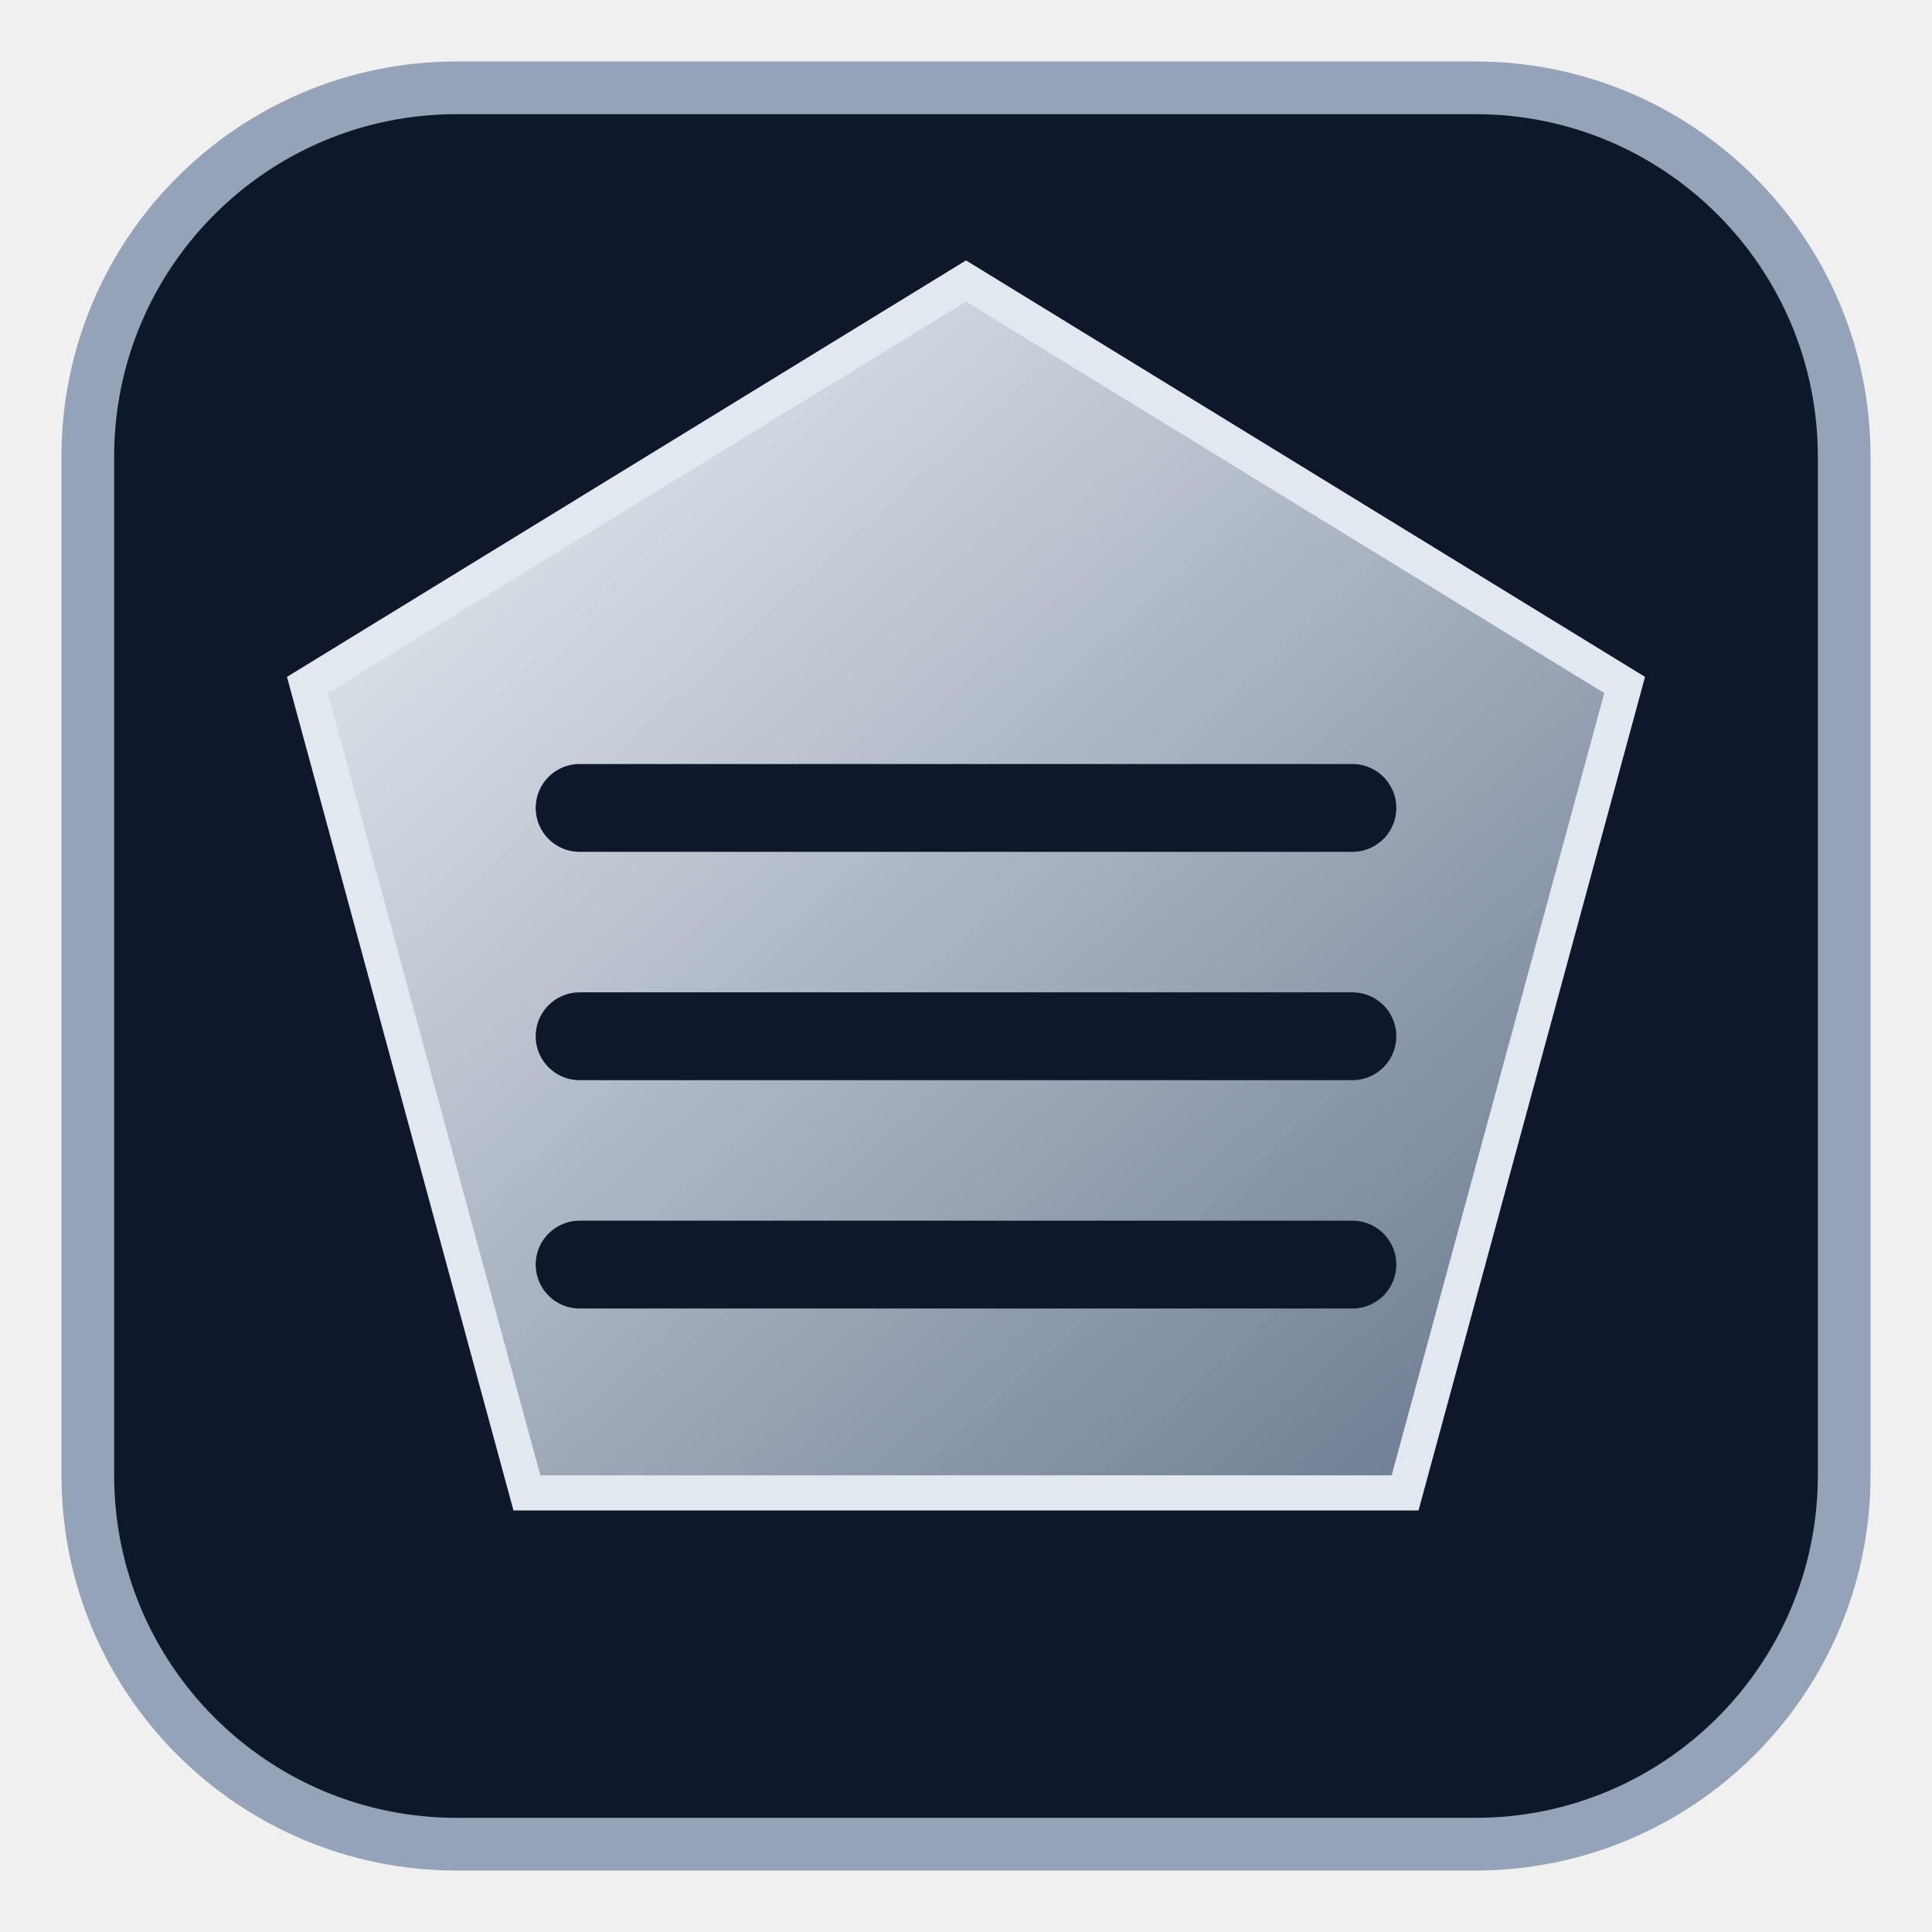
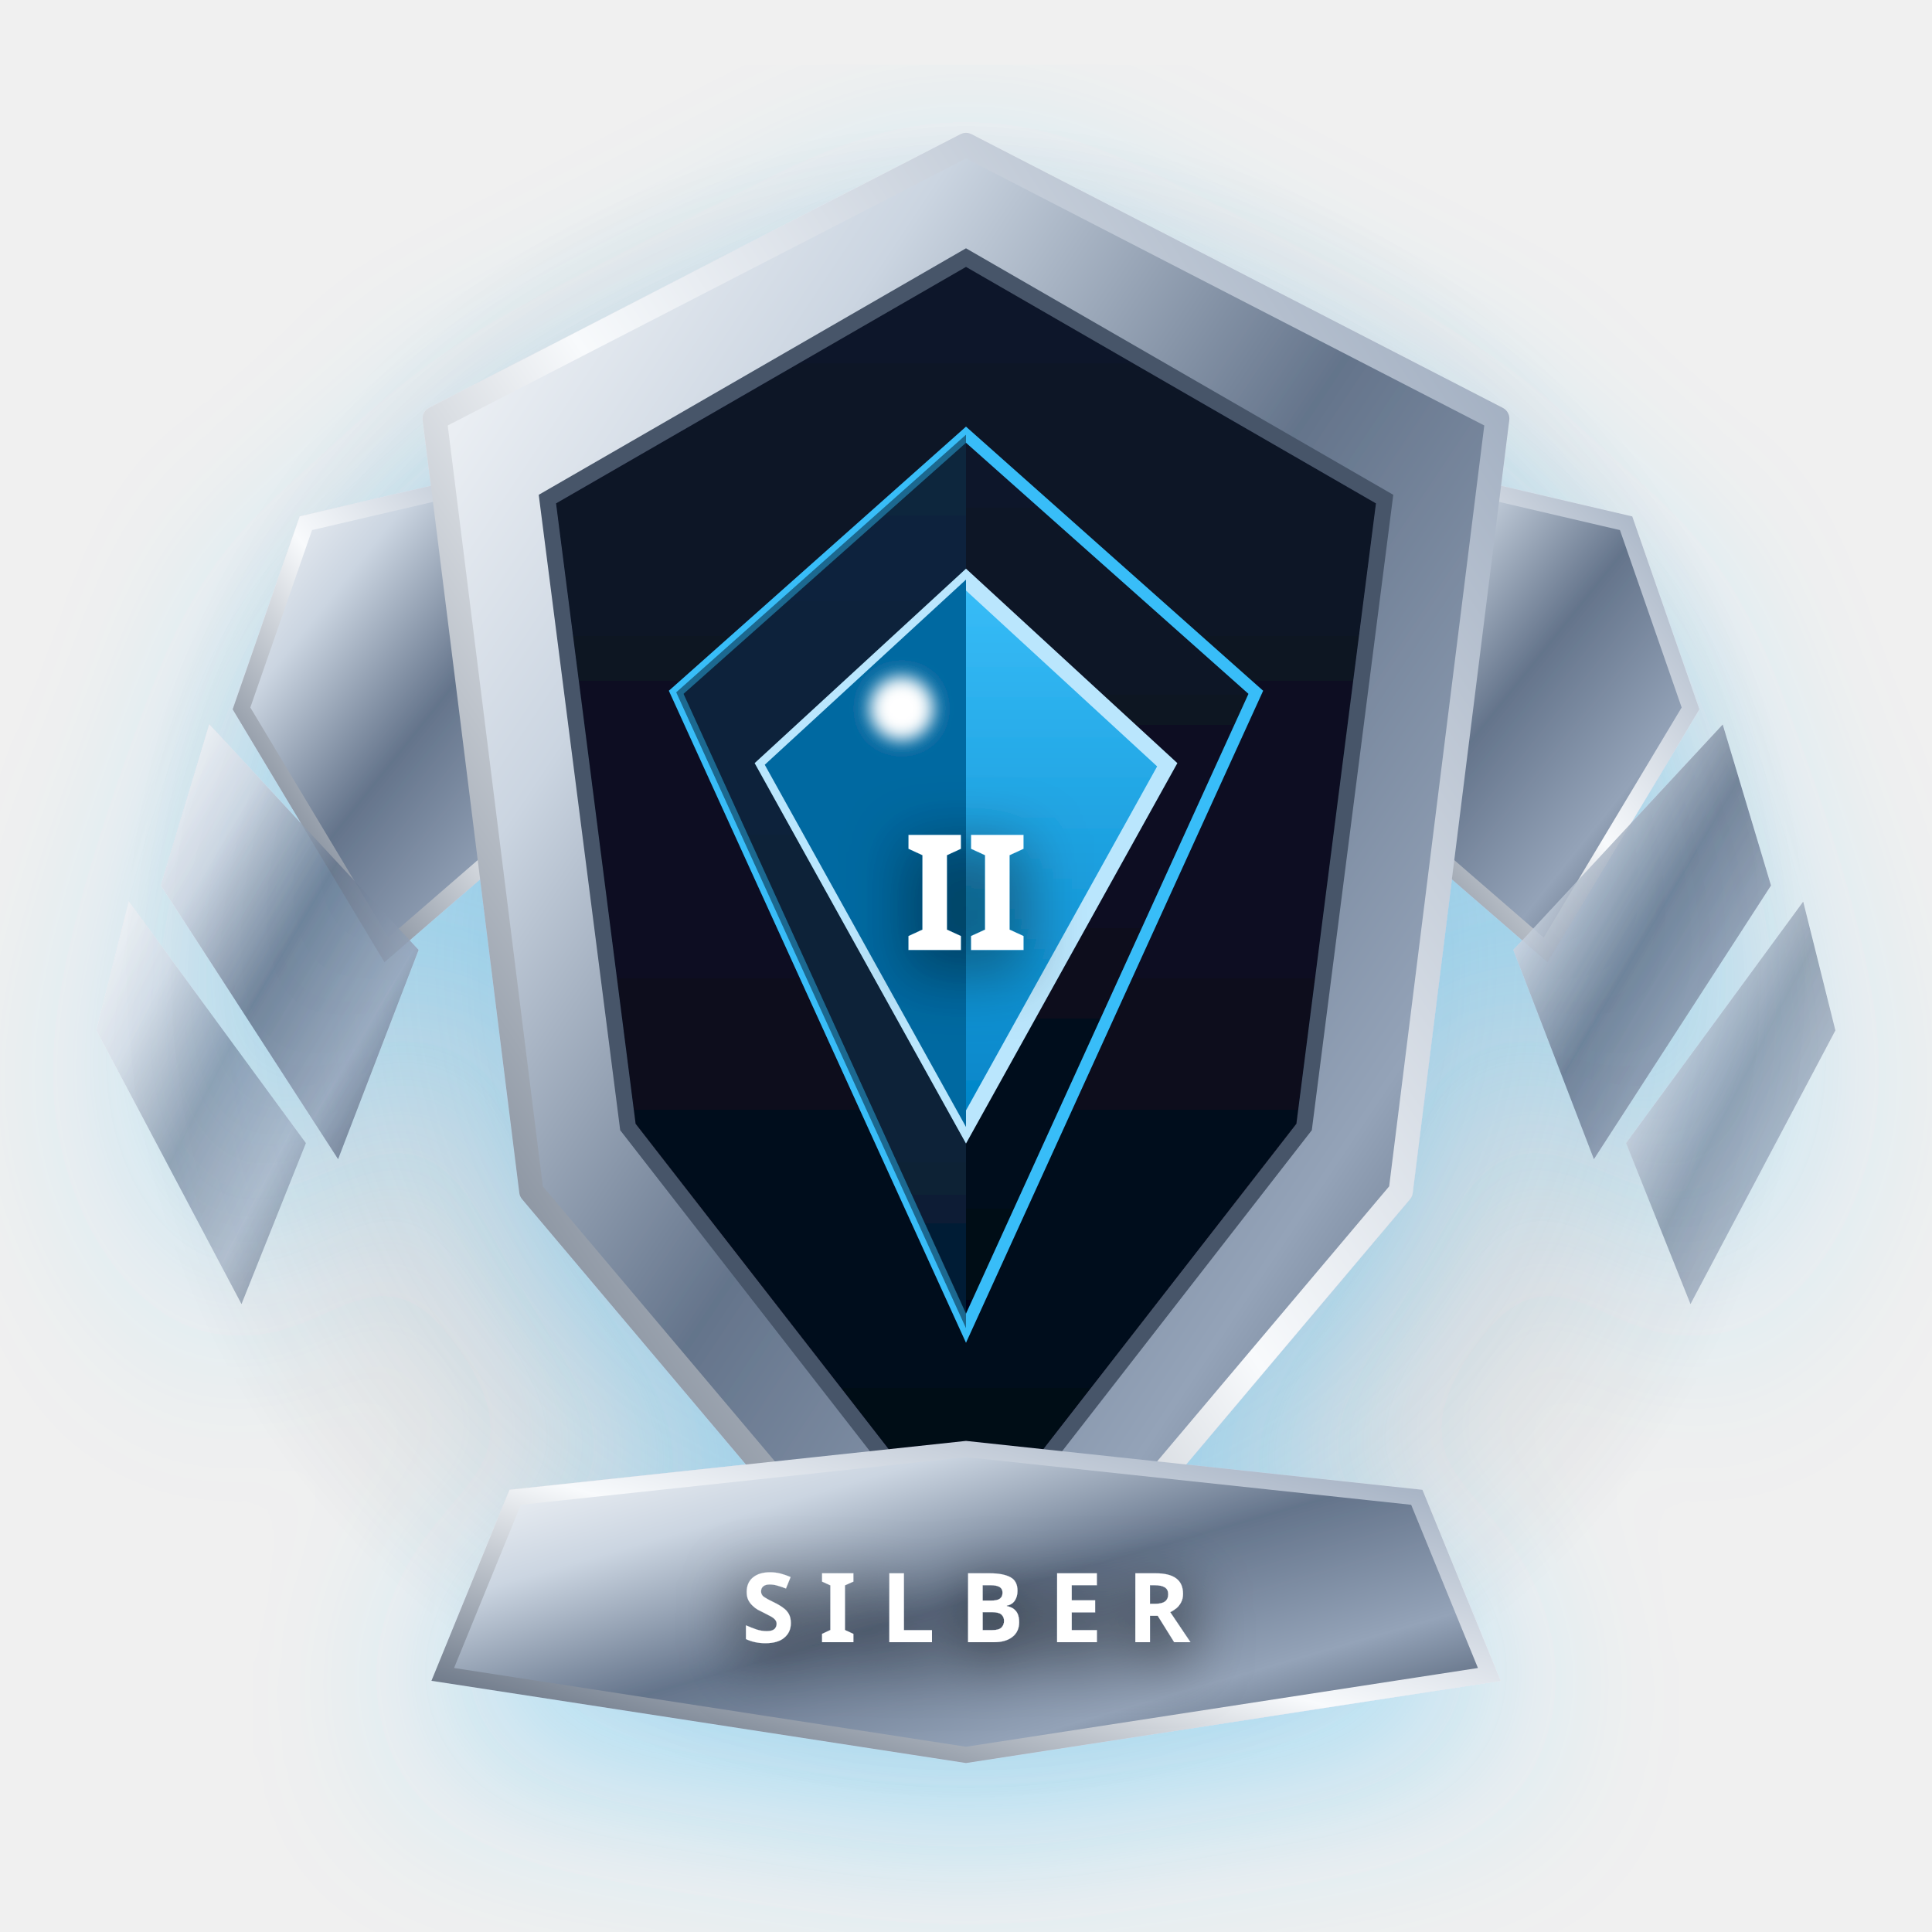
- <svg xmlns="http://www.w3.org/2000/svg" width="220" height="220" viewBox="0 0 220 220" role="img" aria-label="Silber Rank">
+ <svg xmlns="http://www.w3.org/2000/svg" viewBox="0 0 240 240" fill="none">
  <defs>
-     <linearGradient id="s1" x1="0" y1="0" x2="1" y2="1">
-       <stop offset="0%" stop-color="#f1f5f9" />
-       <stop offset="100%" stop-color="#64748b" />
+     <radialGradient id="slv-glow-2" cx="50%" cy="50%" r="50%">
+       <stop offset="0%" stop-color="#38bdf8" stop-opacity="0.5" />
+       <stop offset="60%" stop-color="#64748b" stop-opacity="0.15" />
+       <stop offset="100%" stop-color="#0f172a" stop-opacity="0" />
+     </radialGradient>
+     <linearGradient id="slv-metal-2" x1="0%" y1="0%" x2="100%" y2="100%">
+       <stop offset="0%" stop-color="#ffffff" />
+       <stop offset="25%" stop-color="#cbd5e1" />
+       <stop offset="50%" stop-color="#64748b" />
+       <stop offset="75%" stop-color="#94a3b8" />
+       <stop offset="100%" stop-color="#334155" />
    </linearGradient>
+     <linearGradient id="slv-rim-2" x1="0%" y1="100%" x2="100%" y2="0%">
+       <stop offset="0%" stop-color="#475569" />
+       <stop offset="50%" stop-color="#f8fafc" />
+       <stop offset="100%" stop-color="#94a3b8" />
+     </linearGradient>
+     <linearGradient id="slv-core-2" x1="0%" y1="0%" x2="0%" y2="100%">
+       <stop offset="0%" stop-color="#38bdf8" />
+       <stop offset="100%" stop-color="#0284c7" />
+     </linearGradient>
+     <linearGradient id="slv-plate-2" x1="50%" y1="0%" x2="50%" y2="100%">
+       <stop offset="0%" stop-color="#0f172a" />
+       <stop offset="100%" stop-color="#020617" />
+     </linearGradient>
+     <filter id="slv-shadow-2" x="-20%" y="-20%" width="140%" height="140%">
+       <feDropShadow dx="0" dy="8" stdDeviation="12" flood-color="#38bdf8" flood-opacity="0.4" />
+     </filter>
  </defs>
-   <rect x="10" y="10" width="200" height="200" rx="42" fill="#0f172a" stroke="#94a3b8" stroke-width="6" />
-   <polygon points="110,32 185,78 160,170 60,170 35,78" fill="url(#s1)" stroke="#e2e8f0" stroke-width="4" />
-   <path d="M66 118h88" stroke="#0f172a" stroke-width="10" stroke-linecap="round" />
-   <path d="M66 92h88" stroke="#0f172a" stroke-width="10" stroke-linecap="round" />
-   <path d="M66 144h88" stroke="#0f172a" stroke-width="10" stroke-linecap="round" />
+   <circle cx="120" cy="120" r="105" fill="url(#slv-glow-2)" />
+   <g filter="url(#slv-shadow-2)">
+     <path d="M 38 65 L 68 58 L 78 92 L 48 118 L 30 88 Z" fill="url(#slv-metal-2)" stroke="url(#slv-rim-2)" stroke-width="2" />
+     <path d="M 26 90 L 52 118 L 42 144 L 20 110 Z" fill="url(#slv-metal-2)" opacity="0.85" />
+     <path d="M 16 112 L 38 142 L 30 162 L 12 128 Z" fill="url(#slv-metal-2)" opacity="0.6" />
+     <path d="M 202 65 L 172 58 L 162 92 L 192 118 L 210 88 Z" fill="url(#slv-metal-2)" stroke="url(#slv-rim-2)" stroke-width="2" />
+     <path d="M 214 90 L 188 118 L 198 144 L 220 110 Z" fill="url(#slv-metal-2)" opacity="0.85" />
+     <path d="M 224 112 L 202 142 L 210 162 L 228 128 Z" fill="url(#slv-metal-2)" opacity="0.6" />
+     <path d="M 120 18 L 186 52 L 174 148 L 120 212 L 66 148 L 54 52 Z" fill="url(#slv-metal-2)" stroke="url(#slv-rim-2)" stroke-width="3" stroke-linejoin="round" />
+     <path d="M 120 32 L 172 62 L 162 140 L 120 194 L 78 140 L 68 62 Z" fill="url(#slv-plate-2)" stroke="#475569" stroke-width="2" />
+     <polygon points="120,54 156,86 120,165 84,86" fill="url(#slv-plate-2)" stroke="#38bdf8" stroke-width="1.5" />
+     <polygon points="120,54 120,165 84,86" fill="#082f49" opacity="0.6" />
+     <polygon points="120,72 145,95 120,140 95,95" fill="url(#slv-core-2)" stroke="#bae6fd" stroke-width="2" />
+     <polygon points="120,72 120,140 95,95" fill="#0369a1" />
+     <circle cx="112" cy="88" r="4" fill="#ffffff" filter="blur(1px)" />
+     <text x="120" y="118" font-family="'Poppins', system-ui, sans-serif" font-size="20" font-weight="900" text-anchor="middle" fill="#ffffff" filter="drop-shadow(0 2px 4px rgba(0,0,0,0.8))">II</text>
+     <path d="M 64 186 L 120 180 L 176 186 L 185 208 L 120 218 L 55 208 Z" fill="url(#slv-metal-2)" stroke="url(#slv-rim-2)" stroke-width="2" />
+     <text x="120" y="204" font-family="'Poppins', system-ui, sans-serif" font-size="12" font-weight="900" letter-spacing="3" text-anchor="middle" fill="#ffffff" filter="drop-shadow(0 2px 4px #000)">SILBER</text>
+   </g>
</svg>
